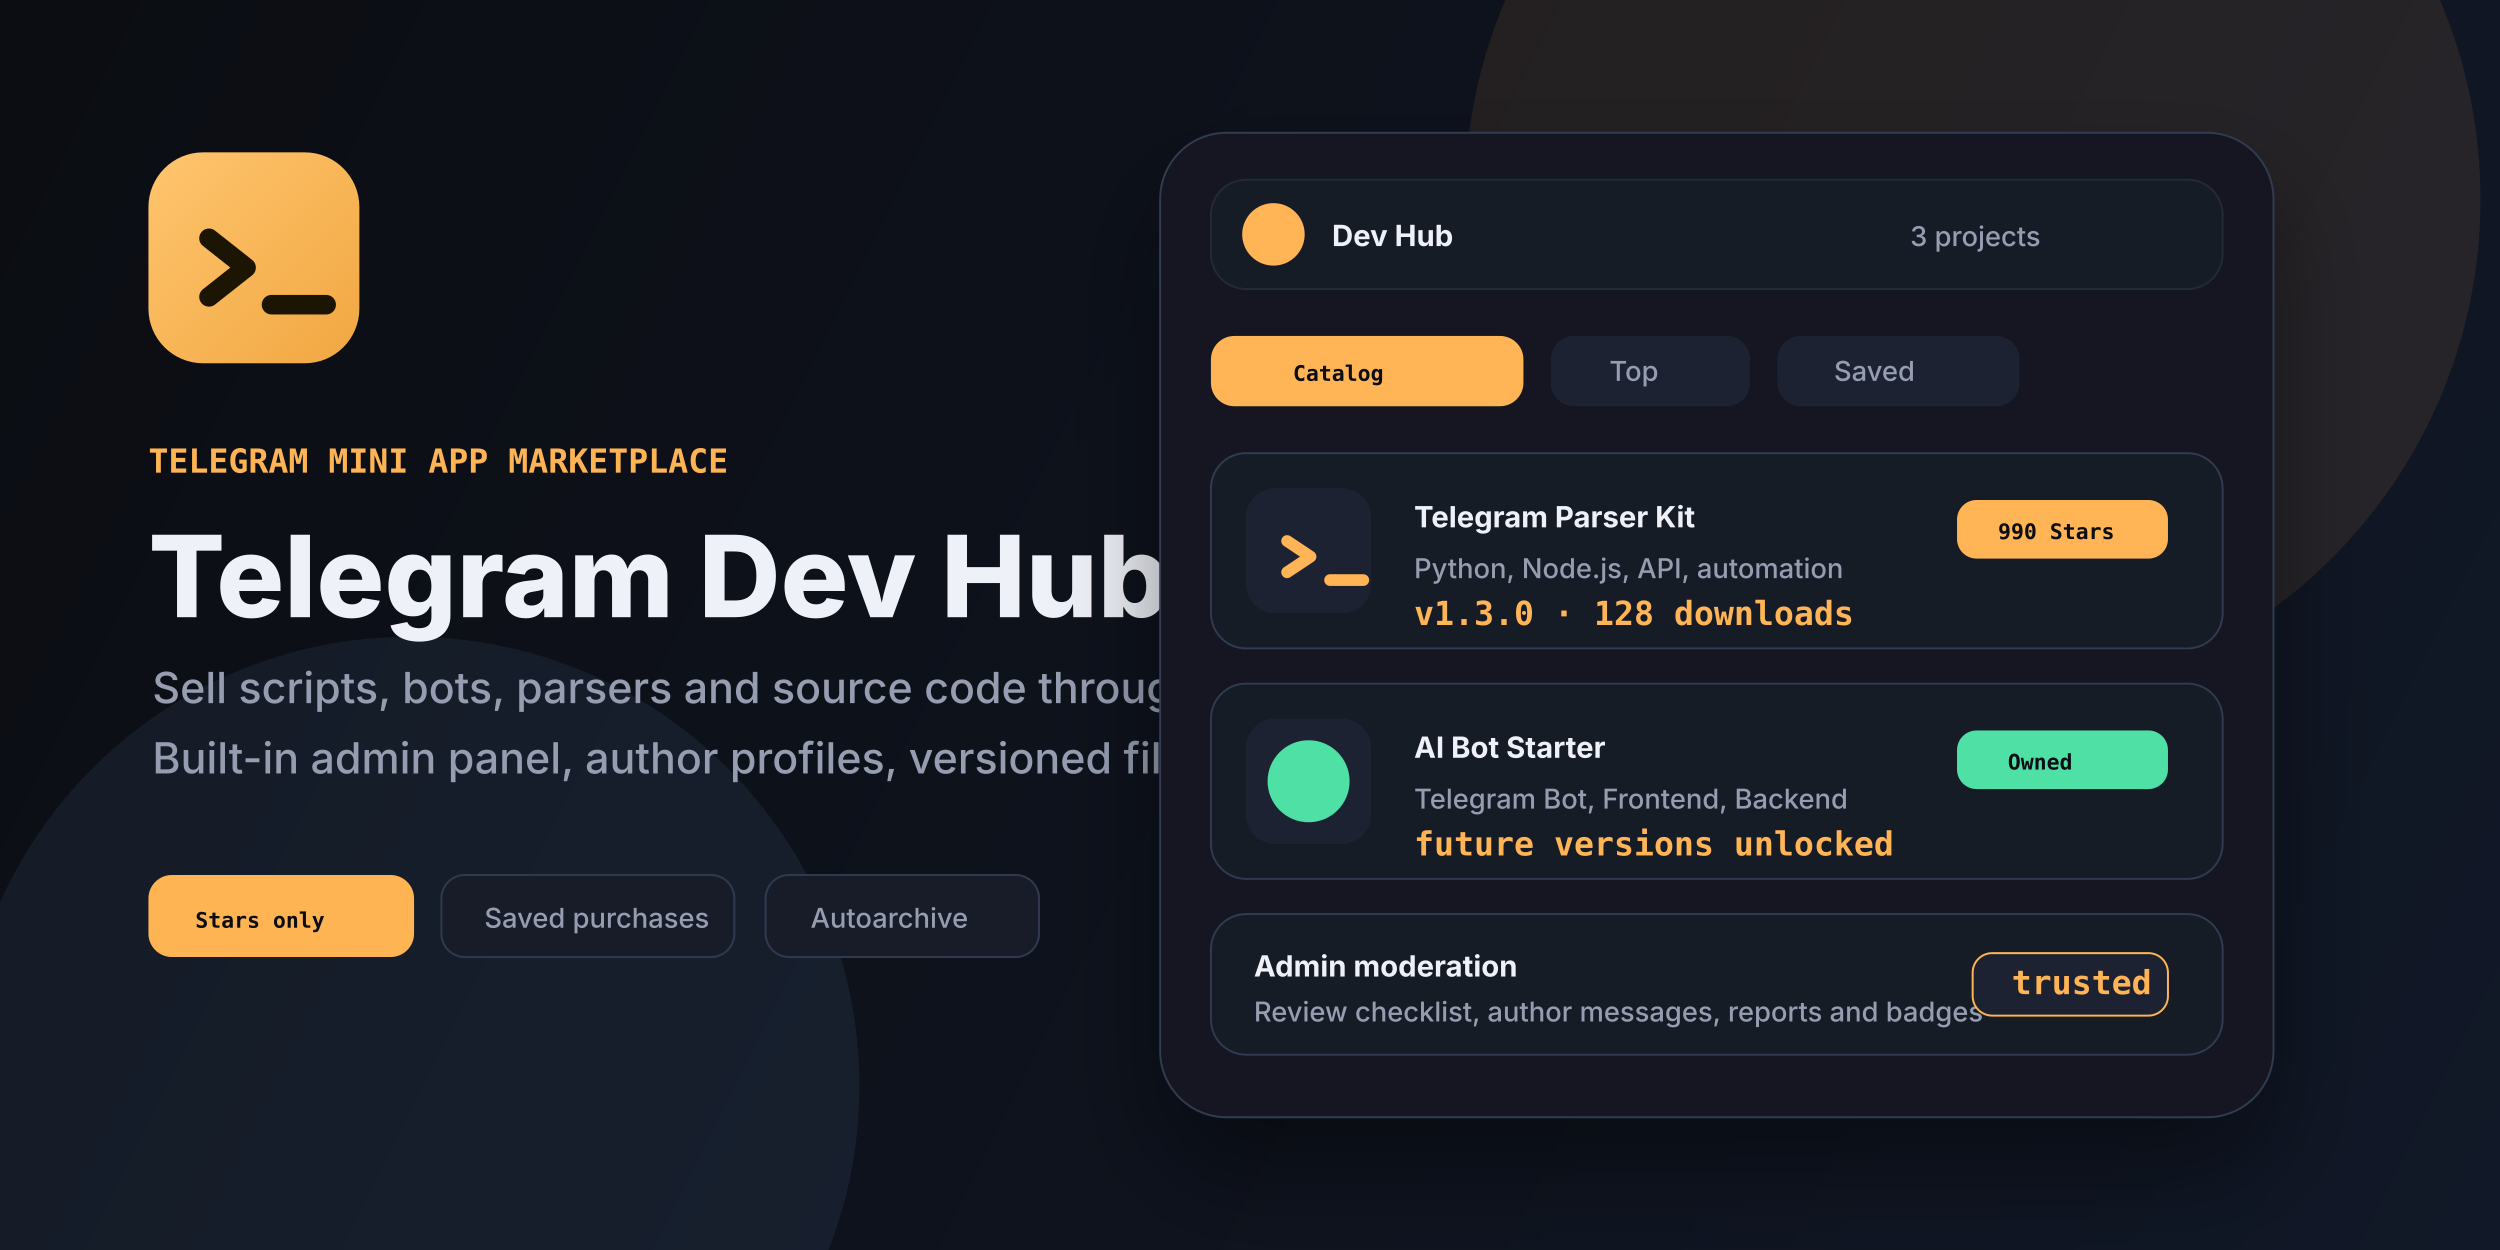
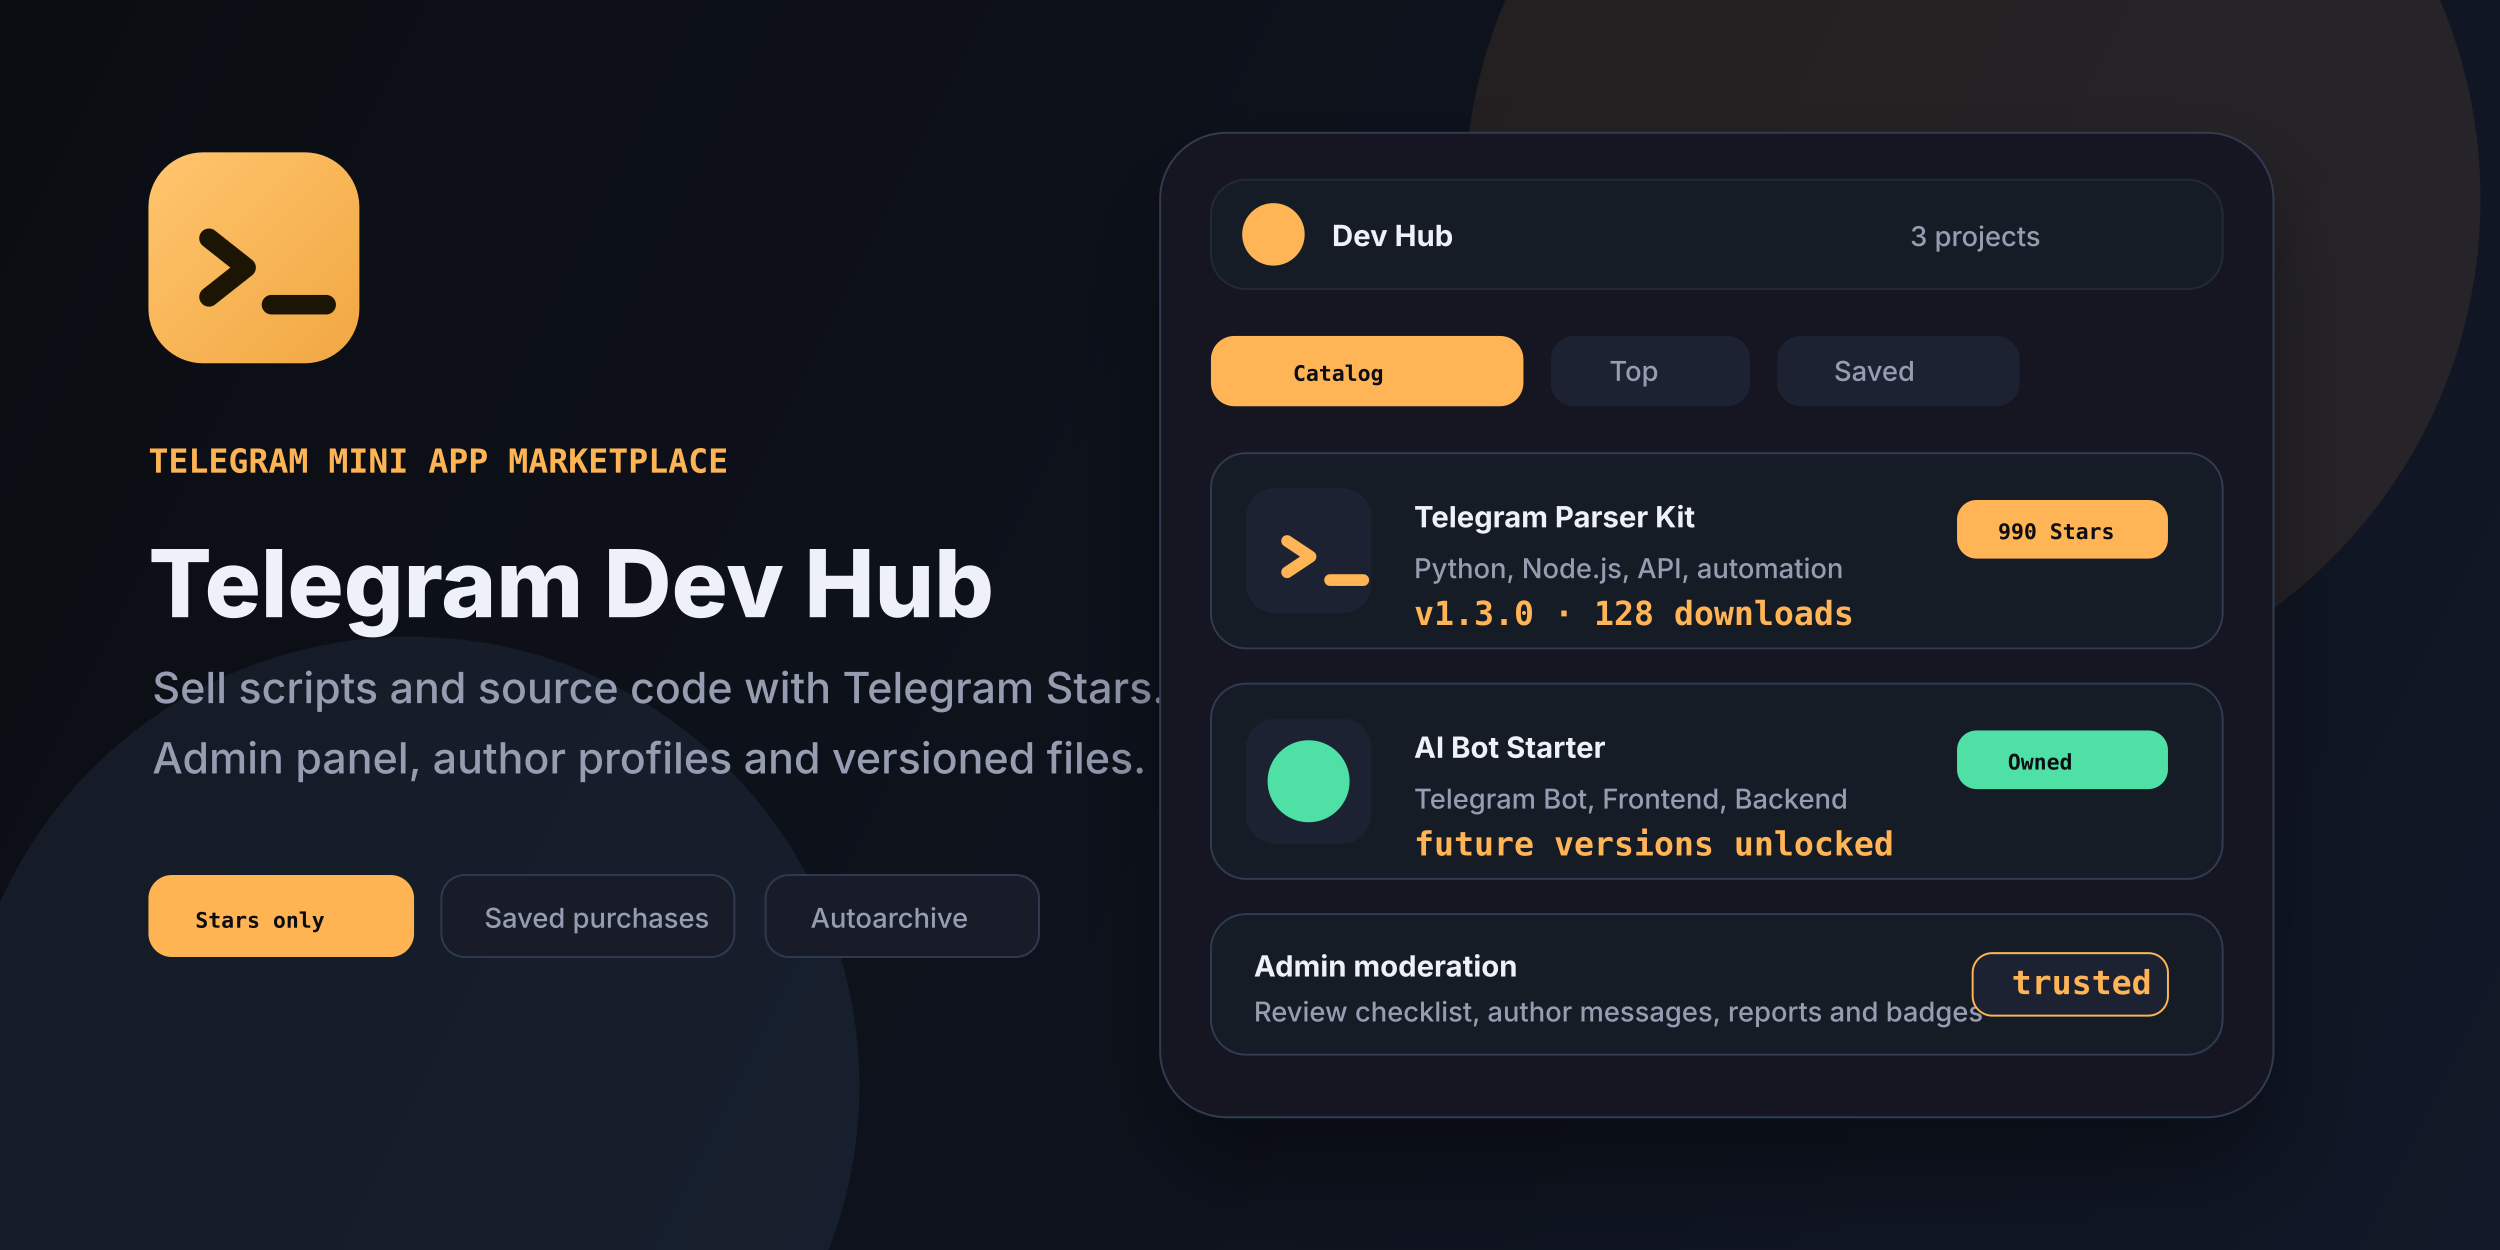
<svg xmlns="http://www.w3.org/2000/svg" width="1280" height="640" viewBox="0 0 1280 640" fill="none" role="img" aria-labelledby="title desc">
  <defs>
    <linearGradient id="page" x1="0" y1="0" x2="1280" y2="640" gradientUnits="userSpaceOnUse">
      <stop stop-color="#0B0D12" />
      <stop offset="1" stop-color="#111827" />
    </linearGradient>
    <linearGradient id="amber" x1="0" y1="0" x2="180" y2="180" gradientUnits="userSpaceOnUse">
      <stop stop-color="#FFC56E" />
      <stop offset="1" stop-color="#E89324" />
    </linearGradient>
    <filter id="shadow" x="-20%" y="-20%" width="140%" height="140%" color-interpolation-filters="sRGB">
      <feDropShadow dx="0" dy="28" stdDeviation="26" flood-color="#000000" flood-opacity="0.42" />
    </filter>
    <style>
-       .title { font: 800 58px Inter, ui-sans-serif, system-ui, sans-serif; fill: #EEF1F7; }
-       .subtitle { font: 500 22px Inter, ui-sans-serif, system-ui, sans-serif; fill: #969DB1; }
-       .mono { font: 700 17px "JetBrains Mono", ui-monospace, monospace; fill: #FFB454; }
-       .label { font: 700 15px Inter, ui-sans-serif, system-ui, sans-serif; fill: #EEF1F7; }
-       .muted { font: 500 14px Inter, ui-sans-serif, system-ui, sans-serif; fill: #969DB1; }
-       .tiny { font: 700 11px "JetBrains Mono", ui-monospace, monospace; fill: #0B0D12; }
+       .title {
+         font-family: Inter, Arial, sans-serif;
+         font-size: 48px;
+         font-weight: 800;
+         fill: #EEF1F7;
+       }
+       .subtitle {
+         font-family: Inter, Arial, sans-serif;
+         font-size: 22px;
+         font-weight: 500;
+         fill: #969DB1;
+       }
+       .mono {
+         font-family: Consolas, "JetBrains Mono", monospace;
+         font-size: 17px;
+         font-weight: 700;
+         fill: #FFB454;
+       }
+       .label {
+         font-family: Inter, Arial, sans-serif;
+         font-size: 15px;
+         font-weight: 700;
+         fill: #EEF1F7;
+       }
+       .muted {
+         font-family: Inter, Arial, sans-serif;
+         font-size: 14px;
+         font-weight: 500;
+         fill: #969DB1;
+       }
+       .tiny {
+         font-family: Consolas, "JetBrains Mono", monospace;
+         font-size: 11px;
+         font-weight: 700;
+         fill: #0B0D12;
+       }
    </style>
  </defs>
  <rect width="1280" height="640" fill="url(#page)" />
  <circle cx="1010" cy="102" r="260" fill="#FFB454" opacity="0.09" />
  <circle cx="210" cy="556" r="230" fill="#7CB7FF" opacity="0.08" />
  <g transform="translate(76 78)">
    <rect x="0" y="0" width="108" height="108" rx="28" fill="url(#amber)" />
    <path d="M31 44L50 59L31 74" stroke="#1D1503" stroke-width="10" stroke-linecap="round" stroke-linejoin="round" />
    <path d="M63 78H91" stroke="#1D1503" stroke-width="10" stroke-linecap="round" />
  </g>
  <text class="mono" x="76" y="242">TELEGRAM MINI APP MARKETPLACE</text>
  <text class="title" x="76" y="316">Telegram Dev Hub</text>
-   <text class="subtitle" x="78" y="360">Sell scripts, bots, parsers and source code through Telegram Stars.</text>
-   <text class="subtitle" x="78" y="396">Built-in admin panel, author profiles, versioned files and moderation.</text>
+   <text class="subtitle" x="78" y="360">Sell scripts and source code with Telegram Stars.</text>
+   <text class="subtitle" x="78" y="396">Admin panel, author profiles and versioned files.</text>
  <g transform="translate(76 448)">
    <rect width="136" height="42" rx="12" fill="#FFB454" />
    <text class="tiny" x="24" y="27">Stars only</text>
    <rect x="150" width="150" height="42" rx="12" fill="#171C28" stroke="#303A4F" />
    <text class="muted" x="172" y="27">Saved purchases</text>
    <rect x="316" width="140" height="42" rx="12" fill="#171C28" stroke="#303A4F" />
    <text class="muted" x="339" y="27">Autoarchive</text>
  </g>
  <g transform="translate(594 68)" filter="url(#shadow)">
    <rect width="570" height="504" rx="34" fill="#121620" stroke="#303A4F" />
    <rect x="26" y="24" width="518" height="56" rx="18" fill="#171C28" stroke="#232A39" />
    <circle cx="58" cy="52" r="16" fill="#FFB454" />
    <text class="label" x="88" y="58">Dev Hub</text>
    <text class="muted" x="384" y="58">3 projects</text>
    <g transform="translate(26 104)">
      <rect width="160" height="36" rx="12" fill="#FFB454" />
      <text class="tiny" x="42" y="23">Catalog</text>
      <rect x="174" width="102" height="36" rx="12" fill="#1D2433" />
      <text class="muted" x="204" y="23">Top</text>
      <rect x="290" width="124" height="36" rx="12" fill="#1D2433" />
      <text class="muted" x="319" y="23">Saved</text>
    </g>
    <g transform="translate(26 164)">
      <rect width="518" height="100" rx="18" fill="#171C28" stroke="#303A4F" />
      <rect x="18" y="18" width="64" height="64" rx="15" fill="#1D2433" />
      <path d="M39 45L51 53L39 61" stroke="#FFB454" stroke-width="6" stroke-linecap="round" stroke-linejoin="round" />
      <path d="M61 65H78" stroke="#FFB454" stroke-width="6" stroke-linecap="round" />
      <text class="label" x="104" y="38">Telegram Parser Kit</text>
      <text class="muted" x="104" y="64">Python, Node.js, API, automation</text>
      <rect x="382" y="24" width="108" height="30" rx="10" fill="#FFB454" />
      <text class="tiny" x="403" y="44">990 Stars</text>
      <text class="mono" x="104" y="88">v1.3.0 · 128 downloads</text>
    </g>
    <g transform="translate(26 282)">
      <rect width="518" height="100" rx="18" fill="#171C28" stroke="#303A4F" />
      <rect x="18" y="18" width="64" height="64" rx="15" fill="#1D2433" />
      <circle cx="50" cy="50" r="21" fill="#4FE0A6" />
      <text class="label" x="104" y="38">AI Bot Starter</text>
      <text class="muted" x="104" y="64">Telegram Bot, Frontend, Backend</text>
      <rect x="382" y="24" width="108" height="30" rx="10" fill="#4FE0A6" />
      <text class="tiny" x="408" y="44">Owned</text>
      <text class="mono" x="104" y="88">future versions unlocked</text>
    </g>
    <g transform="translate(26 400)">
      <rect width="518" height="72" rx="18" fill="#171C28" stroke="#303A4F" />
      <text class="label" x="22" y="32">Admin moderation</text>
      <text class="muted" x="22" y="55">Review checklist, author messages, reports and badges</text>
      <rect x="390" y="20" width="100" height="32" rx="10" fill="#1D2433" stroke="#FFB454" />
      <text class="mono" x="410" y="41">trusted</text>
    </g>
  </g>
</svg>
